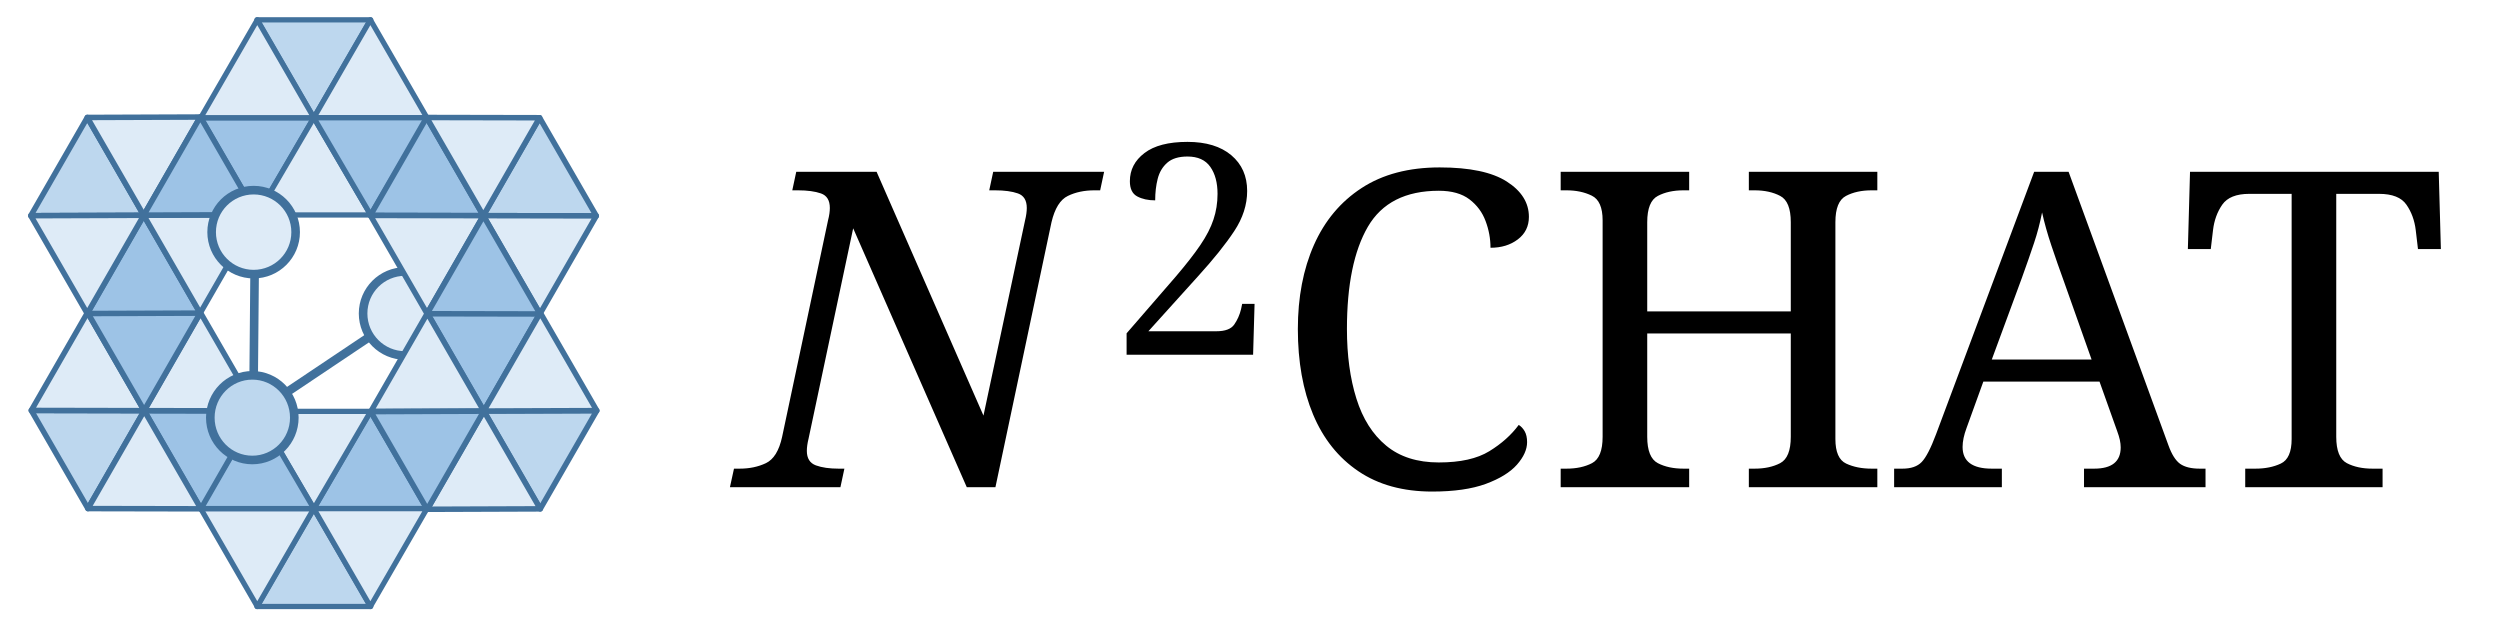
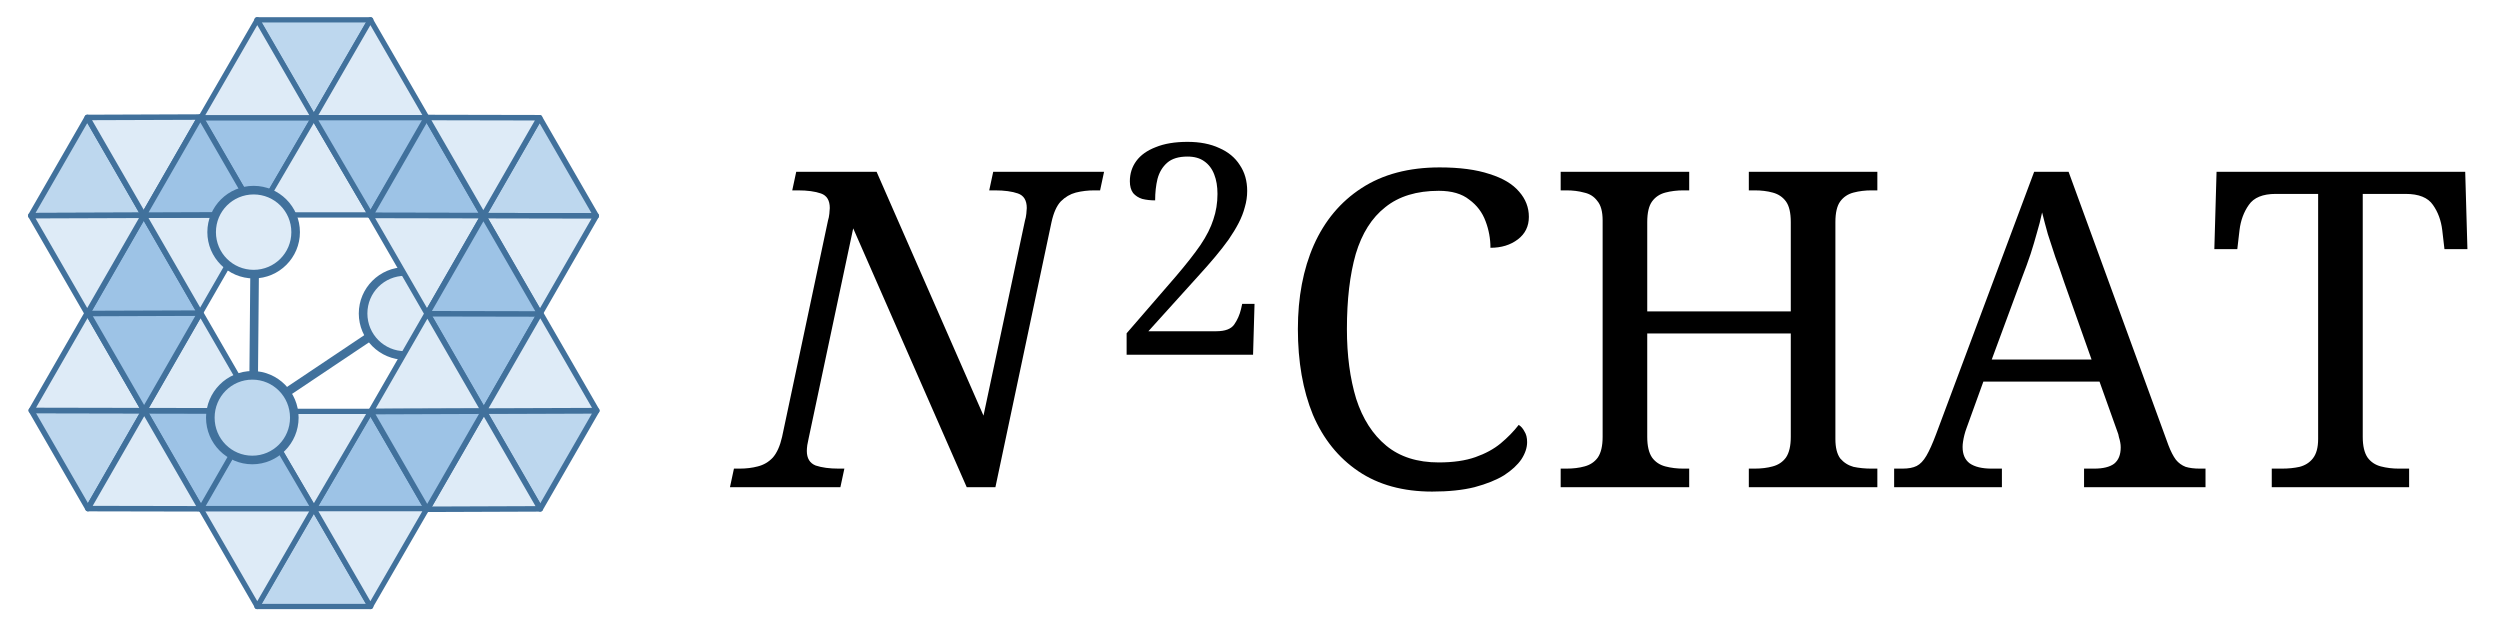
<svg xmlns="http://www.w3.org/2000/svg" viewBox="0 0 604.64 151.2" height="20" width="80" xml:space="preserve" id="svg2" version="1.1">
  <defs id="defs6">
    <clipPath id="clipPath18" clipPathUnits="userSpaceOnUse">
      <path style="clip-rule:evenodd" id="path16" d="M 0,2.2888e-5 H 453.48 V 113.4 H 0 Z" />
    </clipPath>
    <clipPath id="clipPath28" clipPathUnits="userSpaceOnUse">
      <path style="clip-rule:evenodd" id="path26" d="M 6.757e-6,0 H 453.48 V 113.4 H 6.757e-6 Z" />
    </clipPath>
    <clipPath id="clipPath40" clipPathUnits="userSpaceOnUse">
      <path style="clip-rule:evenodd" id="path38" d="M 6.757e-6,0 H 453.48 V 113.4 H 6.757e-6 Z" />
    </clipPath>
    <clipPath id="clipPath52" clipPathUnits="userSpaceOnUse">
      <path style="clip-rule:evenodd" id="path50" d="M 6.757e-6,0 H 453.48 V 113.4 H 6.757e-6 Z" />
    </clipPath>
    <clipPath id="clipPath94" clipPathUnits="userSpaceOnUse">
      <path style="clip-rule:evenodd" id="path92" d="M -1.5259e-5,113.4 H 453.48 V 2.2888e-5 L -3.0518e-5,1.5259e-5" />
    </clipPath>
    <clipPath id="clipPath104" clipPathUnits="userSpaceOnUse">
      <path style="clip-rule:evenodd" id="path102" d="M -1.5259e-5,113.4 H 453.48 V 2.2888e-5 L -3.0518e-5,1.5259e-5" />
    </clipPath>
    <clipPath id="clipPath114" clipPathUnits="userSpaceOnUse">
      <path style="clip-rule:evenodd" id="path112" d="M -1.5259e-5,113.4 H 453.48 V 3.8147e-5 L -3.0518e-5,7.629e-6" />
    </clipPath>
    <clipPath id="clipPath124" clipPathUnits="userSpaceOnUse">
      <path style="clip-rule:evenodd" id="path122" d="M -1.5259e-5,113.4 H 453.48 V 3.8147e-5 L -3.0518e-5,7.629e-6" />
    </clipPath>
    <clipPath id="clipPath134" clipPathUnits="userSpaceOnUse">
      <path style="clip-rule:evenodd" id="path132" d="M 0,113.4 H 453.48 V 7.629e-6 L 0,3.0518e-5" />
    </clipPath>
    <clipPath id="clipPath144" clipPathUnits="userSpaceOnUse">
      <path style="clip-rule:evenodd" id="path142" d="M 0,113.4 H 453.48 V 7.629e-6 L 0,3.0518e-5" />
    </clipPath>
    <clipPath id="clipPath154" clipPathUnits="userSpaceOnUse">
      <path style="clip-rule:evenodd" id="path152" d="M -7.629e-6,113.4 H 453.48 V 7.629e-6 L 7.629e-6,3.8147e-5" />
    </clipPath>
    <clipPath id="clipPath164" clipPathUnits="userSpaceOnUse">
      <path style="clip-rule:evenodd" id="path162" d="M -7.629e-6,113.4 H 453.48 V 7.629e-6 L 7.629e-6,3.8147e-5" />
    </clipPath>
    <clipPath id="clipPath174" clipPathUnits="userSpaceOnUse">
      <path style="clip-rule:evenodd" id="path172" d="M 0,113.4 H 453.48 V 0 L 0,3.0518e-5" />
    </clipPath>
    <clipPath id="clipPath184" clipPathUnits="userSpaceOnUse">
      <path style="clip-rule:evenodd" id="path182" d="M 0,113.4 H 453.48 V 0 L 0,3.0518e-5" />
    </clipPath>
    <clipPath id="clipPath194" clipPathUnits="userSpaceOnUse">
      <path style="clip-rule:evenodd" id="path192" d="M -1.1444e-5,113.4 H 453.48 V 1.5259e-5 L -2.2888e-5,7.629e-6" />
    </clipPath>
    <clipPath id="clipPath204" clipPathUnits="userSpaceOnUse">
      <path style="clip-rule:evenodd" id="path202" d="M -1.1444e-5,113.4 H 453.48 V 1.5259e-5 L -2.2888e-5,7.629e-6" />
    </clipPath>
    <clipPath id="clipPath214" clipPathUnits="userSpaceOnUse">
      <path style="clip-rule:evenodd" id="path212" d="M -1.1444e-5,113.4 H 453.48 V 1.0681e-4 L -1.5259e-5,3.8147e-5" />
    </clipPath>
    <clipPath id="clipPath224" clipPathUnits="userSpaceOnUse">
      <path style="clip-rule:evenodd" id="path222" d="M -1.1444e-5,113.4 H 453.48 V 1.0681e-4 L -1.5259e-5,3.8147e-5" />
    </clipPath>
    <clipPath id="clipPath234" clipPathUnits="userSpaceOnUse">
      <path style="clip-rule:evenodd" id="path232" d="M -3.815e-6,113.4 H 453.48 V 1.297e-4 L -1.1444e-5,3.0518e-5" />
    </clipPath>
    <clipPath id="clipPath244" clipPathUnits="userSpaceOnUse">
      <path style="clip-rule:evenodd" id="path242" d="M -3.815e-6,113.4 H 453.48 V 1.297e-4 L -1.1444e-5,3.0518e-5" />
    </clipPath>
    <clipPath id="clipPath254" clipPathUnits="userSpaceOnUse">
      <path style="clip-rule:evenodd" id="path252" d="M -4.768e-6,113.4 H 453.48 V -3.8147e-5 L -1.907e-6,0" />
    </clipPath>
    <clipPath id="clipPath264" clipPathUnits="userSpaceOnUse">
      <path style="clip-rule:evenodd" id="path262" d="M -4.768e-6,113.4 H 453.48 V -3.8147e-5 L -1.907e-6,0" />
    </clipPath>
    <clipPath id="clipPath274" clipPathUnits="userSpaceOnUse">
      <path style="clip-rule:evenodd" id="path272" d="M -1.907e-6,113.4 H 453.48 V -5.3406e-5 L 1.907e-6,0" />
    </clipPath>
    <clipPath id="clipPath284" clipPathUnits="userSpaceOnUse">
      <path style="clip-rule:evenodd" id="path282" d="M -1.907e-6,113.4 H 453.48 V -5.3406e-5 L 1.907e-6,0" />
    </clipPath>
    <clipPath id="clipPath294" clipPathUnits="userSpaceOnUse">
      <path style="clip-rule:evenodd" id="path292" d="M -1.907e-6,113.4 H 453.48 V -6.8665e-5 L 0,-7.629e-6" />
    </clipPath>
    <clipPath id="clipPath304" clipPathUnits="userSpaceOnUse">
      <path style="clip-rule:evenodd" id="path302" d="M -1.907e-6,113.4 H 453.48 V -6.8665e-5 L 0,-7.629e-6" />
    </clipPath>
    <clipPath id="clipPath314" clipPathUnits="userSpaceOnUse">
      <path style="clip-rule:evenodd" id="path312" d="M -5.722e-6,113.4 H 453.48 V 1.2207e-4 L -1.1444e-5,3.8147e-5" />
    </clipPath>
    <clipPath id="clipPath324" clipPathUnits="userSpaceOnUse">
      <path style="clip-rule:evenodd" id="path322" d="M -5.722e-6,113.4 H 453.48 V 1.2207e-4 L -1.1444e-5,3.8147e-5" />
    </clipPath>
    <clipPath id="clipPath358" clipPathUnits="userSpaceOnUse">
      <path style="clip-rule:evenodd" id="path356" d="M 0,113.4 H 453.48 V -7.629e-6 L 7.629e-6,3.0518e-5" />
    </clipPath>
    <clipPath id="clipPath368" clipPathUnits="userSpaceOnUse">
      <path style="clip-rule:evenodd" id="path366" d="M 0,113.4 H 453.48 V -7.629e-6 L 7.629e-6,3.0518e-5" />
    </clipPath>
    <clipPath id="clipPath378" clipPathUnits="userSpaceOnUse">
      <path style="clip-rule:evenodd" id="path376" d="M 0,113.4 H 453.48 V 7.629e-6 L 3.815e-6,3.8147e-5" />
    </clipPath>
    <clipPath id="clipPath388" clipPathUnits="userSpaceOnUse">
      <path style="clip-rule:evenodd" id="path386" d="M 0,113.4 H 453.48 V 7.629e-6 L 3.815e-6,3.8147e-5" />
    </clipPath>
    <clipPath id="clipPath398" clipPathUnits="userSpaceOnUse">
      <path style="clip-rule:evenodd" id="path396" d="M -2.861e-6,113.4 H 453.48 V 3.0518e-5 L -2.1935e-5,7.629e-6" />
    </clipPath>
    <clipPath id="clipPath408" clipPathUnits="userSpaceOnUse">
      <path style="clip-rule:evenodd" id="path406" d="M -2.861e-6,113.4 H 453.48 V 3.0518e-5 L -2.1935e-5,7.629e-6" />
    </clipPath>
    <clipPath id="clipPath418" clipPathUnits="userSpaceOnUse">
      <path style="clip-rule:evenodd" id="path416" d="M -1.58e-6,113.4 H 453.48 V 2.2888e-5 L -1.8746e-5,7.629e-6" />
    </clipPath>
    <clipPath id="clipPath428" clipPathUnits="userSpaceOnUse">
      <path style="clip-rule:evenodd" id="path426" d="M -1.58e-6,113.4 H 453.48 V 2.2888e-5 L -1.8746e-5,7.629e-6" />
    </clipPath>
    <clipPath id="clipPath438" clipPathUnits="userSpaceOnUse">
      <path style="clip-rule:evenodd" id="path436" d="M -1.907e-6,113.4 H 453.48 V 2.2888e-5 L -1.7166e-5,7.629e-6" />
    </clipPath>
    <clipPath id="clipPath448" clipPathUnits="userSpaceOnUse">
      <path style="clip-rule:evenodd" id="path446" d="M -1.907e-6,113.4 H 453.48 V 2.2888e-5 L -1.7166e-5,7.629e-6" />
    </clipPath>
    <clipPath id="clipPath458" clipPathUnits="userSpaceOnUse">
      <path style="clip-rule:evenodd" id="path456" d="M -3.815e-6,113.4 H 453.48 V 7.629e-6 L 7.629e-6,3.8147e-5" />
    </clipPath>
    <clipPath id="clipPath468" clipPathUnits="userSpaceOnUse">
      <path style="clip-rule:evenodd" id="path466" d="M -3.815e-6,113.4 H 453.48 V 7.629e-6 L 7.629e-6,3.8147e-5" />
    </clipPath>
    <clipPath id="clipPath478" clipPathUnits="userSpaceOnUse">
      <path style="clip-rule:evenodd" id="path476" d="M -1.5259e-5,113.4 H 453.48 V -2.2888e-5 L -1.5259e-5,0" />
    </clipPath>
    <clipPath id="clipPath488" clipPathUnits="userSpaceOnUse">
      <path style="clip-rule:evenodd" id="path486" d="M -1.5259e-5,113.4 H 453.48 V -2.2888e-5 L -1.5259e-5,0" />
    </clipPath>
    <clipPath id="clipPath498" clipPathUnits="userSpaceOnUse">
      <path style="clip-rule:evenodd" id="path496" d="M -1.5259e-5,113.4 H 453.48 V -2.2888e-5 L -7.629e-6,0" />
    </clipPath>
    <clipPath id="clipPath508" clipPathUnits="userSpaceOnUse">
      <path style="clip-rule:evenodd" id="path506" d="M -1.5259e-5,113.4 H 453.48 V -2.2888e-5 L -7.629e-6,0" />
    </clipPath>
    <clipPath id="clipPath518" clipPathUnits="userSpaceOnUse">
      <path style="clip-rule:evenodd" id="path516" d="M -7.629e-6,113.4 H 453.48 V 1.2207e-4 L -1.5259e-5,4.5776e-5" />
    </clipPath>
    <clipPath id="clipPath528" clipPathUnits="userSpaceOnUse">
      <path style="clip-rule:evenodd" id="path526" d="M -7.629e-6,113.4 H 453.48 V 1.2207e-4 L -1.5259e-5,4.5776e-5" />
    </clipPath>
    <clipPath id="clipPath538" clipPathUnits="userSpaceOnUse">
      <path style="clip-rule:evenodd" id="path536" d="M 0,113.4 H 453.48 V 1.0681e-4 L -1.5259e-5,3.8147e-5" />
    </clipPath>
    <clipPath id="clipPath548" clipPathUnits="userSpaceOnUse">
      <path style="clip-rule:evenodd" id="path546" d="M 0,113.4 H 453.48 V 1.0681e-4 L -1.5259e-5,3.8147e-5" />
    </clipPath>
    <clipPath id="clipPath558" clipPathUnits="userSpaceOnUse">
      <path style="clip-rule:evenodd" id="path556" d="M -1.5259e-5,113.4 H 453.48 V 1.3733e-4 L -1.5259e-5,4.5776e-5" />
    </clipPath>
    <clipPath id="clipPath568" clipPathUnits="userSpaceOnUse">
      <path style="clip-rule:evenodd" id="path566" d="M -1.5259e-5,113.4 H 453.48 V 1.3733e-4 L -1.5259e-5,4.5776e-5" />
    </clipPath>
    <clipPath id="clipPath578" clipPathUnits="userSpaceOnUse">
      <path style="clip-rule:evenodd" id="path576" d="M -1.5259e-5,113.4 H 453.48 V -3.8147e-5 L -1.5259e-5,-7.629e-6" />
    </clipPath>
    <clipPath id="clipPath588" clipPathUnits="userSpaceOnUse">
      <path style="clip-rule:evenodd" id="path586" d="M -1.5259e-5,113.4 H 453.48 V -3.8147e-5 L -1.5259e-5,-7.629e-6" />
    </clipPath>
  </defs>
  <g transform="matrix(1.333333,0,0,-1.333333,0,151.2)" id="g10">
-     <g id="g12">
-       <g clip-path="url(#clipPath18)" id="g14">
-         <path id="path20" style="fill:#ffffff00;fill-opacity:1;fill-rule:evenodd;stroke:none" d="M 0,7.629e-6 H 453.48 V 113.4 H 0 Z" />
-       </g>
-     </g>
    <g id="g22">
      <g clip-path="url(#clipPath28)" id="g24">
-         <text id="text32" style="font-style:italic;font-variant:normal;font-weight:normal;font-size:80.136px;font-family:'Noto Serif';-inkscape-font-specification:'Noto Serif Italic';writing-mode:lr-tb;fill:#000000;fill-opacity:1;fill-rule:nonzero;stroke:none" transform="matrix(1,0,0,-1,133.99,25.008)">
-           <tspan id="tspan30" y="0" x="0">N</tspan>
-         </text>
+         <path d="m -1.603,0 0.721,-3.366 H 0.16 q 1.763,0 3.286,-0.401 1.603,-0.401 2.725,-1.603 1.122,-1.282 1.683,-3.766 L 16.187,-48.402 q 0.16,-0.481 0.24,-1.202 0.08,-0.721 0.08,-1.042 0,-2.084 -1.603,-2.644 -1.603,-0.561 -4.167,-0.561 H 9.696 l 0.721,-3.366 h 14.585 l 19.393,44.235 7.533,-35.42 q 0.16,-0.481 0.24,-1.202 0.08,-0.721 0.08,-1.042 0,-2.084 -1.603,-2.644 -1.603,-0.561 -4.167,-0.561 h -1.042 l 0.721,-3.366 h 20.114 l -0.721,3.366 h -1.042 q -1.763,0 -3.366,0.401 -1.523,0.401 -2.725,1.603 -1.122,1.202 -1.683,3.766 L 46.559,0 h -5.209 L 20.755,-46.96 12.661,-8.815 q -0.08,0.481 -0.24,1.202 -0.08,0.641 -0.08,1.042 0,2.003 1.603,2.644 1.683,0.561 4.167,0.561 h 1.042 L 18.431,0 Z" id="text32" style="font-style:italic;font-size:80.136px;font-family:'Noto Serif';-inkscape-font-specification:'Noto Serif Italic'" transform="matrix(1,0,0,-1,133.99,25.008)" aria-label="N" />
      </g>
    </g>
    <g id="g34">
      <g clip-path="url(#clipPath40)" id="g36">
-         <text id="text44" style="font-variant:normal;font-weight:normal;font-size:53.352px;font-family:'Noto Serif';-inkscape-font-specification:'Noto Serif';writing-mode:lr-tb;fill:#000000;fill-opacity:1;fill-rule:nonzero;stroke:none" transform="matrix(1,0,0,-1,201.1,49.032)">
-           <tspan id="tspan42" y="0" x="0">2</tspan>
-         </text>
+         <path d="M 3.254,0 V -3.895 L 12.164,-14.192 q 2.828,-3.308 4.482,-5.709 1.654,-2.454 2.347,-4.642 0.747,-2.187 0.747,-4.642 0,-2.027 -0.587,-3.521 -0.587,-1.547 -1.814,-2.401 -1.174,-0.854 -3.041,-0.854 -2.401,0 -3.681,1.12 -1.28,1.12 -1.761,2.934 -0.427,1.761 -0.427,3.895 -1.28,0 -2.347,-0.267 -1.014,-0.32 -1.654,-1.067 -0.587,-0.8 -0.587,-2.134 0,-2.081 1.174,-3.681 1.174,-1.601 3.521,-2.508 2.347,-0.96 5.762,-0.96 3.361,0 5.762,1.12 2.454,1.067 3.735,3.094 1.334,1.974 1.334,4.695 0,1.494 -0.427,2.934 -0.373,1.441 -1.12,2.881 -0.747,1.441 -1.814,2.988 -1.067,1.494 -2.454,3.148 -1.387,1.654 -3.094,3.521 L 7.203,-4.268 H 19.527 q 2.401,0 3.254,-1.227 0.854,-1.227 1.227,-2.774 l 0.213,-0.96 h 2.241 L 26.196,0 Z" id="text44" style="font-size:53.352px;font-family:'Noto Serif';-inkscape-font-specification:'Noto Serif'" transform="matrix(1,0,0,-1,201.1,49.032)" aria-label="2" />
      </g>
    </g>
    <g id="g46">
      <g clip-path="url(#clipPath52)" id="g48">
-         <text id="text56" style="font-variant:normal;font-weight:normal;font-size:80.136px;font-family:'Noto Serif';-inkscape-font-specification:'Noto Serif';writing-mode:lr-tb;fill:#000000;fill-opacity:1;fill-rule:nonzero;stroke:none" transform="matrix(1,0,0,-1,230.86,25.008)">
-           <tspan id="tspan54" y="0" x="0 49.204 112.751 169.247">CHAT</tspan>
-         </text>
-       </g>
-     </g>
-     <path id="path58" style="fill:none;stroke:#41719c;stroke-width:1.56;stroke-linecap:butt;stroke-linejoin:miter;stroke-miterlimit:10;stroke-dasharray:none;stroke-opacity:1" d="M 45.9,38.161 73.395,56.58" />
+         <path d="m 28.929,0.801 q -7.933,0 -13.383,-3.686 -5.449,-3.686 -8.254,-10.257 -2.725,-6.651 -2.725,-15.546 0,-8.655 2.885,-15.226 2.965,-6.651 8.655,-10.338 5.77,-3.766 14.184,-3.766 5.449,0 9.055,1.202 3.606,1.122 5.369,3.205 1.763,2.003 1.763,4.568 0,2.564 -2.003,4.087 -2.003,1.523 -4.968,1.523 0,-2.484 -0.881,-4.808 -0.881,-2.404 -2.965,-3.927 -2.003,-1.603 -5.529,-1.603 -6.01,0 -9.696,2.965 -3.686,2.885 -5.369,8.494 -1.603,5.61 -1.603,13.623 0,7.132 1.683,12.661 1.763,5.449 5.449,8.494 3.686,3.045 9.536,3.045 3.927,0 6.651,-0.962 2.725,-0.962 4.568,-2.484 1.923,-1.603 3.286,-3.366 0.641,0.401 1.042,1.202 0.481,0.721 0.481,1.923 0,1.523 -1.042,3.125 -1.042,1.523 -3.125,2.885 Q 39.908,-0.881 36.622,0 33.417,0.801 28.929,0.801 Z M 52.249,0 v -3.366 h 1.042 q 1.843,0 3.286,-0.401 1.523,-0.401 2.404,-1.603 0.881,-1.282 0.881,-3.766 V -48.402 q 0,-2.404 -0.962,-3.526 -0.881,-1.202 -2.404,-1.523 -1.442,-0.401 -3.205,-0.401 h -1.042 v -3.366 h 23.32 v 3.366 h -1.042 q -1.763,0 -3.286,0.401 -1.523,0.401 -2.404,1.603 -0.881,1.202 -0.881,3.766 v 16.187 h 26.044 v -16.187 q 0,-2.564 -0.881,-3.766 -0.881,-1.202 -2.404,-1.603 -1.442,-0.401 -3.286,-0.401 h -1.042 v -3.366 h 23.32 v 3.366 h -1.042 q -1.763,0 -3.286,0.401 -1.523,0.401 -2.404,1.603 -0.881,1.202 -0.881,3.766 v 39.347 q 0,2.324 0.881,3.526 0.962,1.122 2.404,1.523 1.523,0.321 3.286,0.321 h 1.042 V 0 H 86.387 v -3.366 h 1.042 q 1.843,0 3.286,-0.401 1.523,-0.401 2.404,-1.603 0.881,-1.282 0.881,-3.766 V -27.887 H 67.955 v 18.752 q 0,2.484 0.881,3.766 0.881,1.202 2.404,1.603 1.523,0.401 3.286,0.401 h 1.042 V 0 Z m 60.503,0 v -3.366 h 1.523 q 1.603,0 2.564,-0.481 0.962,-0.481 1.763,-1.843 0.801,-1.362 1.763,-3.927 l 17.79,-47.601 h 6.251 l 18.111,49.604 q 0.641,1.683 1.362,2.644 0.721,0.881 1.763,1.282 1.042,0.321 2.564,0.321 h 1.042 V 0 h -22.037 v -3.366 h 1.843 q 2.404,0 3.606,-0.881 1.202,-0.962 1.202,-2.965 0,-0.481 -0.08,-0.881 -0.08,-0.481 -0.24,-0.962 -0.08,-0.561 -0.321,-1.122 l -3.205,-8.975 h -21.076 l -3.045,8.414 q -0.24,0.641 -0.401,1.282 -0.16,0.641 -0.24,1.202 -0.08,0.481 -0.08,0.962 0,2.003 1.282,2.965 1.362,0.962 4.007,0.962 h 1.843 V 0 Z m 17.71,-23.159 h 18.111 l -4.968,-14.024 q -0.801,-2.404 -1.603,-4.568 -0.721,-2.164 -1.362,-4.167 -0.561,-2.003 -1.042,-3.927 -0.401,1.923 -0.962,3.766 -0.481,1.763 -1.122,3.766 -0.641,1.923 -1.603,4.407 z M 181.268,0 v -3.366 h 1.843 q 1.763,0 3.205,-0.321 1.523,-0.401 2.404,-1.523 0.962,-1.202 0.962,-3.526 V -53.21 h -7.693 q -3.526,0 -4.888,2.003 -1.362,1.923 -1.683,4.568 l -0.401,3.446 h -4.167 l 0.401,-14.024 h 45.117 l 0.401,14.024 h -4.167 l -0.401,-3.446 q -0.321,-2.644 -1.683,-4.568 -1.362,-2.003 -4.968,-2.003 h -7.773 v 44.075 q 0,2.484 0.881,3.766 0.881,1.202 2.404,1.603 1.523,0.401 3.286,0.401 h 1.843 V 0 Z" id="text56" style="font-size:80.136px;font-family:'Noto Serif';-inkscape-font-specification:'Noto Serif';display:inline" transform="matrix(1,0,0,-1,230.86,25.008)" aria-label="CHAT" />
+       </g>
+     </g>
+     <path style="fill:#41719c;stroke-miterlimit:10" d="m 46.334,37.514 -0.867,1.295 27.494,18.42 0.869,-1.297 z" id="path58" />
    <path id="path60" style="fill:#deebf7;fill-opacity:1;fill-rule:evenodd;stroke:none" d="m 65.82,56.52 c 0,4.208 3.412,7.62 7.62,7.62 4.208,0 7.62,-3.412 7.62,-7.62 0,-4.208 -3.412,-7.62 -7.62,-7.62 -4.208,0 -7.62,3.412 -7.62,7.62 z" />
-     <path id="path62" style="fill:none;stroke:#41719c;stroke-width:1.56;stroke-linecap:butt;stroke-linejoin:miter;stroke-miterlimit:10;stroke-dasharray:none;stroke-opacity:1" d="m 65.82,56.52 c 0,4.208 3.412,7.62 7.62,7.62 4.208,0 7.62,-3.412 7.62,-7.62 0,-4.208 -3.412,-7.62 -7.62,-7.62 -4.208,0 -7.62,3.412 -7.62,7.62 z" />
+     <path style="fill:#41719c;stroke-miterlimit:10" d="m 73.439,48.119 c -4.63,0 -8.4,3.771 -8.4,8.4 0,4.63 3.771,8.4 8.4,8.4 4.63,0 8.4,-3.771 8.4,-8.4 0,-4.63 -3.771,-8.4 -8.4,-8.4 z m 0,1.561 c 3.786,0 6.84,3.053 6.84,6.84 0,3.786 -3.053,6.84 -6.84,6.84 -3.786,0 -6.84,-3.053 -6.84,-6.84 0,-3.786 3.053,-6.84 6.84,-6.84 z" id="path62" />
    <path id="path64" style="fill:#9dc3e6;fill-opacity:1;fill-rule:evenodd;stroke:none" d="M 56.88,21.12 67.14,38.76 77.4,21.12 Z" />
-     <path id="path66" style="fill:none;stroke:#41719c;stroke-width:0.96;stroke-linecap:butt;stroke-linejoin:round;stroke-miterlimit:10;stroke-dasharray:none;stroke-opacity:1" d="M 56.88,21.12 67.14,38.76 77.4,21.12 Z" />
+     <path style="fill:#41719c;stroke-linejoin:round;stroke-miterlimit:10" d="m 56.881,20.641 a 0.48,0.48 0 0 0 -0.416,0.721 l 10.26,17.641 a 0.48,0.48 0 0 0 0.83,0 L 77.814,21.361 a 0.48,0.48 0 0 0 -0.414,-0.721 z m 0.834,0.959 h 18.85 l -9.424,16.207 z" id="path66" />
    <path id="path68" style="fill:#bdd7ee;fill-opacity:1;fill-rule:evenodd;stroke:none" d="M 46.56,3.36 56.88,21.12 67.2,3.36 Z" />
-     <path id="path70" style="fill:none;stroke:#41719c;stroke-width:0.96;stroke-linecap:butt;stroke-linejoin:round;stroke-miterlimit:10;stroke-dasharray:none;stroke-opacity:1" d="M 46.56,3.36 56.88,21.12 67.2,3.36 Z" />
+     <path style="fill:#41719c;stroke-linejoin:round;stroke-miterlimit:10" d="M 46.561,2.881 A 0.48,0.48 0 0 0 46.145,3.602 L 56.465,21.361 a 0.48,0.48 0 0 0 0.83,0 L 67.615,3.602 A 0.48,0.48 0 0 0 67.199,2.881 Z m 0.832,0.959 H 66.367 L 56.879,20.164 Z" id="path70" />
    <path id="path72" style="fill:#deebf7;fill-opacity:1;fill-rule:evenodd;stroke:none" d="M 56.88,21.12 46.62,3.36 36.36,21.12 Z" />
-     <path id="path74" style="fill:none;stroke:#41719c;stroke-width:0.96;stroke-linecap:butt;stroke-linejoin:round;stroke-miterlimit:10;stroke-dasharray:none;stroke-opacity:1" d="M 56.88,21.12 46.62,3.36 36.36,21.12 Z" />
+     <path style="fill:#41719c;stroke-linejoin:round;stroke-miterlimit:10" d="M 46.619,2.881 A 0.48,0.48 0 0 0 46.205,3.119 L 35.945,20.881 a 0.48,0.48 0 0 0 0.414,0.719 h 20.521 a 0.48,0.48 0 0 0 0.414,-0.719 L 47.035,3.119 A 0.48,0.48 0 0 0 46.619,2.881 Z m 0.002,1.438 9.428,16.322 H 37.191 Z" id="path74" />
    <path id="path76" style="fill:#deebf7;fill-opacity:1;fill-rule:evenodd;stroke:none" d="M 77.4,21.12 67.14,3.36 56.88,21.12 Z" />
-     <path id="path78" style="fill:none;stroke:#41719c;stroke-width:0.96;stroke-linecap:butt;stroke-linejoin:round;stroke-miterlimit:10;stroke-dasharray:none;stroke-opacity:1" d="M 77.4,21.12 67.14,3.36 56.88,21.12 Z" />
+     <path style="fill:#41719c;stroke-linejoin:round;stroke-miterlimit:10" d="M 67.141,2.881 A 0.48,0.48 0 0 0 66.725,3.119 L 56.465,20.881 a 0.48,0.48 0 0 0 0.416,0.719 h 20.52 a 0.48,0.48 0 0 0 0.416,-0.719 L 67.555,3.119 A 0.48,0.48 0 0 0 67.141,2.881 Z m 0,1.438 9.428,16.322 H 57.711 Z" id="path78" />
    <path id="path80" style="fill:#deebf7;fill-opacity:1;fill-rule:evenodd;stroke:none" d="M 67.2,38.76 56.88,21.12 46.56,38.76 Z" />
-     <path id="path82" style="fill:none;stroke:#41719c;stroke-width:0.96;stroke-linecap:butt;stroke-linejoin:round;stroke-miterlimit:10;stroke-dasharray:none;stroke-opacity:1" d="M 67.2,38.76 56.88,21.12 46.56,38.76 Z" />
+     <path style="fill:#41719c;stroke-linejoin:round;stroke-miterlimit:10" d="m 56.881,20.641 a 0.48,0.48 0 0 0 -0.416,0.236 l -10.318,17.641 a 0.48,0.48 0 0 0 0.414,0.723 h 20.639 a 0.48,0.48 0 0 0 0.416,-0.723 L 57.295,20.877 a 0.48,0.48 0 0 0 -0.414,-0.236 z m -0.002,1.432 9.484,16.207 H 47.396 Z" id="path82" />
    <path id="path84" style="fill:#9dc3e6;fill-opacity:1;fill-rule:evenodd;stroke:none" d="M 36.24,21.12 46.56,38.76 56.88,21.12 Z" />
-     <path id="path86" style="fill:none;stroke:#41719c;stroke-width:0.96;stroke-linecap:butt;stroke-linejoin:round;stroke-miterlimit:10;stroke-dasharray:none;stroke-opacity:1" d="M 36.24,21.12 46.56,38.76 56.88,21.12 Z" />
+     <path style="fill:#41719c;stroke-linejoin:round;stroke-miterlimit:10" d="m 36.24,20.641 a 0.48,0.48 0 0 0 -0.414,0.723 l 10.32,17.639 a 0.48,0.48 0 0 0 0.828,0 L 57.295,21.363 a 0.48,0.48 0 0 0 -0.414,-0.723 z m 0.836,0.959 h 18.967 l -9.482,16.211 z" id="path86" />
    <g id="g88">
      <g clip-path="url(#clipPath94)" id="g90">
        <path id="path96" style="fill:#9dc3e6;fill-opacity:1;fill-rule:evenodd;stroke:none" d="M 87.723,38.823 77.482,56.574 97.975,56.648 Z" />
      </g>
    </g>
    <g id="g98">
      <g clip-path="url(#clipPath104)" id="g100">
-         <path id="path106" style="fill:none;stroke:#41719c;stroke-width:1;stroke-linecap:butt;stroke-linejoin:round;stroke-miterlimit:10;stroke-dasharray:none;stroke-opacity:1" d="M 87.723,38.823 77.482,56.574 97.975,56.648 Z" />
+         <path style="fill:#41719c;stroke-linejoin:round;stroke-miterlimit:10" d="m 87.723,38.322 a 0.5,0.5 0 0 0 -0.434,0.25 L 77.049,56.324 a 0.5,0.5 0 0 0 0.432,0.75 l 20.492,0.074 a 0.5,0.5 0 0 0 0.436,-0.75 L 88.156,38.574 a 0.5,0.5 0 0 0 -0.434,-0.252 z m 0,1.502 9.387,16.32 -18.762,-0.066 z" id="path106" />
      </g>
    </g>
    <g id="g108">
      <g clip-path="url(#clipPath114)" id="g110">
        <path id="path116" style="fill:#bdd7ee;fill-opacity:1;fill-rule:evenodd;stroke:none" d="M 97.963,21.072 87.722,38.823 108.22,38.897 Z" />
      </g>
    </g>
    <g id="g118">
      <g clip-path="url(#clipPath124)" id="g120">
-         <path id="path126" style="fill:none;stroke:#41719c;stroke-width:1;stroke-linecap:butt;stroke-linejoin:round;stroke-miterlimit:10;stroke-dasharray:none;stroke-opacity:1" d="M 97.963,21.072 87.722,38.823 108.22,38.897 Z" />
+         <path style="fill:#41719c;stroke-linejoin:round;stroke-miterlimit:10" d="m 97.963,20.572 a 0.5,0.5 0 0 0 -0.434,0.25 l -10.24,17.75 a 0.5,0.5 0 0 0 0.432,0.75 l 20.498,0.074 a 0.5,0.5 0 0 0 0.436,-0.748 L 98.396,20.822 a 0.5,0.5 0 0 0 -0.434,-0.25 z m 0,1.502 9.391,16.318 -18.768,-0.066 z" id="path126" />
      </g>
    </g>
    <g id="g128">
      <g clip-path="url(#clipPath134)" id="g130">
        <path id="path136" style="fill:#deebf7;fill-opacity:1;fill-rule:evenodd;stroke:none" d="M 87.722,38.823 97.963,21.072 77.47,20.997 Z" />
      </g>
    </g>
    <g id="g138">
      <g clip-path="url(#clipPath144)" id="g140">
-         <path id="path146" style="fill:none;stroke:#41719c;stroke-width:1;stroke-linecap:butt;stroke-linejoin:round;stroke-miterlimit:10;stroke-dasharray:none;stroke-opacity:1" d="M 87.722,38.823 97.963,21.072 77.47,20.997 Z" />
+         <path style="fill:#41719c;stroke-linejoin:round;stroke-miterlimit:10" d="m 77.473,20.496 a 0.5,0.5 0 0 0 -0.436,0.75 l 10.252,17.826 a 0.5,0.5 0 0 0 0.865,0 l 10.242,-17.75 a 0.5,0.5 0 0 0 -0.432,-0.75 z M 78.336,21.5 l 18.762,0.068 -9.375,16.252 z" id="path146" />
      </g>
    </g>
    <g id="g148">
      <g clip-path="url(#clipPath154)" id="g150">
        <path id="path156" style="fill:#deebf7;fill-opacity:1;fill-rule:evenodd;stroke:none" d="M 97.975,56.648 108.22,38.897 87.723,38.823 Z" />
      </g>
    </g>
    <g id="g158">
      <g clip-path="url(#clipPath164)" id="g160">
-         <path id="path166" style="fill:none;stroke:#41719c;stroke-width:1;stroke-linecap:butt;stroke-linejoin:round;stroke-miterlimit:10;stroke-dasharray:none;stroke-opacity:1" d="M 97.975,56.648 108.22,38.897 87.723,38.823 Z" />
+         <path style="fill:#41719c;stroke-linejoin:round;stroke-miterlimit:10" d="m 87.725,38.322 a 0.5,0.5 0 0 0 -0.436,0.75 l 10.252,17.824 a 0.5,0.5 0 0 0 0.867,0.002 L 108.652,39.146 a 0.5,0.5 0 0 0 -0.43,-0.75 z m 0.863,1.004 18.768,0.066 -9.381,16.254 z" id="path166" />
      </g>
    </g>
    <g id="g168">
      <g clip-path="url(#clipPath174)" id="g170">
        <path id="path176" style="fill:#deebf7;fill-opacity:1;fill-rule:evenodd;stroke:none" d="M 77.482,56.574 87.722,38.823 67.229,38.748 Z" />
      </g>
    </g>
    <g id="g178">
      <g clip-path="url(#clipPath184)" id="g180">
-         <path id="path186" style="fill:none;stroke:#41719c;stroke-width:1;stroke-linecap:butt;stroke-linejoin:round;stroke-miterlimit:10;stroke-dasharray:none;stroke-opacity:1" d="M 77.482,56.574 87.722,38.823 67.229,38.748 Z" />
+         <path style="fill:#41719c;stroke-linejoin:round;stroke-miterlimit:10" d="m 67.23,38.248 a 0.5,0.5 0 0 0 -0.436,0.75 l 10.254,17.826 a 0.5,0.5 0 0 0 0.867,0 L 88.154,39.072 a 0.5,0.5 0 0 0 -0.43,-0.75 z m 0.865,1.004 18.762,0.066 -9.375,16.254 z" id="path186" />
      </g>
    </g>
    <g id="g188">
      <g clip-path="url(#clipPath194)" id="g190">
        <path id="path196" style="fill:#9dc3e6;fill-opacity:1;fill-rule:evenodd;stroke:none" d="m 77.453,20.968 -10.24,17.751 20.493,0.075 z" />
      </g>
    </g>
    <g id="g198">
      <g clip-path="url(#clipPath204)" id="g200">
-         <path id="path206" style="fill:none;stroke:#41719c;stroke-width:1;stroke-linecap:butt;stroke-linejoin:round;stroke-miterlimit:10;stroke-dasharray:none;stroke-opacity:1" d="m 77.453,20.968 -10.24,17.751 20.493,0.075 z" />
+         <path style="fill:#41719c;stroke-linejoin:round;stroke-miterlimit:10" d="m 77.453,20.469 a 0.5,0.5 0 0 0 -0.434,0.25 l -10.24,17.75 a 0.5,0.5 0 0 0 0.432,0.75 l 20.494,0.076 a 0.5,0.5 0 0 0 0.434,-0.75 L 77.887,20.719 a 0.5,0.5 0 0 0 -0.434,-0.25 z m 0,1.502 9.389,16.32 -18.764,-0.068 z" id="path206" />
      </g>
    </g>
    <g id="g208">
      <g clip-path="url(#clipPath214)" id="g210">
        <path id="path216" style="fill:#9dc3e6;fill-opacity:1;fill-rule:evenodd;stroke:none" d="M 26.108,38.889 46.601,38.848 36.39,21.081 Z" />
      </g>
    </g>
    <g id="g218">
      <g clip-path="url(#clipPath224)" id="g220">
-         <path id="path226" style="fill:none;stroke:#41719c;stroke-width:1;stroke-linecap:butt;stroke-linejoin:round;stroke-miterlimit:10;stroke-dasharray:none;stroke-opacity:1" d="M 26.108,38.889 46.601,38.848 36.39,21.081 Z" />
+         <path style="fill:#41719c;stroke-linejoin:round;stroke-miterlimit:10" d="m 36.391,20.58 a 0.5,0.5 0 0 0 -0.434,0.25 l -10.281,17.809 a 0.5,0.5 0 0 0 0.434,0.75 l 20.492,-0.041 a 0.5,0.5 0 0 0 0.434,-0.748 L 36.824,20.832 a 0.5,0.5 0 0 0 -0.434,-0.252 z m -0.002,1.502 9.35,16.268 -18.764,0.037 z" id="path226" />
      </g>
    </g>
    <g id="g228">
      <g clip-path="url(#clipPath234)" id="g230">
        <path id="path236" style="fill:#bdd7ee;fill-opacity:1;fill-rule:evenodd;stroke:none" d="M 5.615,38.931 26.108,38.89 15.896,21.122 Z" />
      </g>
    </g>
    <g id="g238">
      <g clip-path="url(#clipPath244)" id="g240">
-         <path id="path246" style="fill:none;stroke:#41719c;stroke-width:1;stroke-linecap:butt;stroke-linejoin:round;stroke-miterlimit:10;stroke-dasharray:none;stroke-opacity:1" d="M 5.615,38.931 26.108,38.89 15.896,21.122 Z" />
+         <path style="fill:#41719c;stroke-linejoin:round;stroke-miterlimit:10" d="m 15.896,20.621 a 0.5,0.5 0 0 0 -0.434,0.25 L 5.182,38.682 a 0.5,0.5 0 0 0 0.434,0.75 l 20.494,-0.041 a 0.5,0.5 0 0 0 0.432,-0.75 L 16.33,20.873 a 0.5,0.5 0 0 0 -0.434,-0.252 z m -0.002,1.502 9.35,16.27 -18.762,0.037 z" id="path246" />
      </g>
    </g>
    <g id="g248">
      <g clip-path="url(#clipPath254)" id="g250">
        <path id="path256" style="fill:#deebf7;fill-opacity:1;fill-rule:evenodd;stroke:none" d="M 26.108,38.89 5.615,38.931 15.827,56.698 Z" />
      </g>
    </g>
    <g id="g258">
      <g clip-path="url(#clipPath264)" id="g260">
-         <path id="path266" style="fill:none;stroke:#41719c;stroke-width:1;stroke-linecap:butt;stroke-linejoin:round;stroke-miterlimit:10;stroke-dasharray:none;stroke-opacity:1" d="M 26.108,38.89 5.615,38.931 15.827,56.698 Z" />
+         <path style="fill:#41719c;stroke-linejoin:round;stroke-miterlimit:10" d="M 26.107,38.391 5.613,38.432 A 0.5,0.5 0 0 0 5.182,39.18 L 15.393,56.947 a 0.5,0.5 0 0 0 0.867,0 l 10.281,-17.807 a 0.5,0.5 0 0 0 -0.434,-0.75 z M 25.242,39.393 15.828,55.697 6.479,39.43 Z" id="path266" />
      </g>
    </g>
    <g id="g268">
      <g clip-path="url(#clipPath274)" id="g270">
        <path id="path276" style="fill:#deebf7;fill-opacity:1;fill-rule:evenodd;stroke:none" d="M 36.39,21.081 15.896,21.122 26.108,38.889 Z" />
      </g>
    </g>
    <g id="g278">
      <g clip-path="url(#clipPath284)" id="g280">
-         <path id="path286" style="fill:none;stroke:#41719c;stroke-width:1;stroke-linecap:butt;stroke-linejoin:round;stroke-miterlimit:10;stroke-dasharray:none;stroke-opacity:1" d="M 36.39,21.081 15.896,21.122 26.108,38.889 Z" />
+         <path style="fill:#41719c;stroke-linejoin:round;stroke-miterlimit:10" d="m 36.389,20.58 -20.494,0.041 a 0.5,0.5 0 0 0 -0.432,0.75 l 10.211,17.768 a 0.5,0.5 0 0 0 0.867,0 l 10.281,-17.809 a 0.5,0.5 0 0 0 -0.434,-0.75 z m -0.865,1.002 -9.414,16.307 -9.35,-16.27 z" id="path286" />
      </g>
    </g>
    <g id="g288">
      <g clip-path="url(#clipPath294)" id="g290">
        <path id="path296" style="fill:#deebf7;fill-opacity:1;fill-rule:evenodd;stroke:none" d="M 46.601,38.848 26.108,38.89 36.32,56.657 Z" />
      </g>
    </g>
    <g id="g298">
      <g clip-path="url(#clipPath304)" id="g300">
-         <path id="path306" style="fill:none;stroke:#41719c;stroke-width:1;stroke-linecap:butt;stroke-linejoin:round;stroke-miterlimit:10;stroke-dasharray:none;stroke-opacity:1" d="M 46.601,38.848 26.108,38.89 36.32,56.657 Z" />
+         <path style="fill:#41719c;stroke-linejoin:round;stroke-miterlimit:10" d="m 46.6,38.348 -20.492,0.043 a 0.5,0.5 0 0 0 -0.434,0.748 L 35.887,56.906 a 0.5,0.5 0 0 0 0.867,0 L 47.033,39.098 a 0.5,0.5 0 0 0 -0.434,-0.75 z m -0.865,1.002 -9.414,16.305 -9.35,-16.266 z" id="path306" />
      </g>
    </g>
    <g id="g308">
      <g clip-path="url(#clipPath314)" id="g310">
        <path id="path316" style="fill:#9dc3e6;fill-opacity:1;fill-rule:evenodd;stroke:none" d="M 15.81,56.728 36.303,56.687 26.091,38.919 Z" />
      </g>
    </g>
    <g id="g318">
      <g clip-path="url(#clipPath324)" id="g320">
-         <path id="path326" style="fill:none;stroke:#41719c;stroke-width:1;stroke-linecap:butt;stroke-linejoin:round;stroke-miterlimit:10;stroke-dasharray:none;stroke-opacity:1" d="M 15.81,56.728 36.303,56.687 26.091,38.919 Z" />
+         <path style="fill:#41719c;stroke-linejoin:round;stroke-miterlimit:10" d="m 26.092,38.42 a 0.5,0.5 0 0 0 -0.434,0.25 l -10.281,17.809 a 0.5,0.5 0 0 0 0.434,0.75 l 20.494,-0.041 a 0.5,0.5 0 0 0 0.432,-0.75 L 26.525,38.67 a 0.5,0.5 0 0 0 -0.434,-0.25 z m -0.002,1.5 9.35,16.27 -18.764,0.037 z" id="path326" />
      </g>
    </g>
    <path id="path328" style="fill:#9dc3e6;fill-opacity:1;fill-rule:evenodd;stroke:none" d="M 56.88,92.04 46.62,74.4 36.36,92.04 Z" />
-     <path id="path330" style="fill:none;stroke:#41719c;stroke-width:0.96;stroke-linecap:butt;stroke-linejoin:round;stroke-miterlimit:10;stroke-dasharray:none;stroke-opacity:1" d="M 56.88,92.04 46.62,74.4 36.36,92.04 Z" />
+     <path style="fill:#41719c;stroke-linejoin:round;stroke-miterlimit:10" d="m 46.619,73.92 a 0.48,0.48 0 0 0 -0.414,0.238 L 35.945,91.799 a 0.48,0.48 0 0 0 0.414,0.721 h 20.521 a 0.48,0.48 0 0 0 0.414,-0.721 L 47.035,74.158 a 0.48,0.48 0 0 0 -0.416,-0.238 z m 0.002,1.434 9.424,16.207 h -18.85 z" id="path330" />
    <path id="path332" style="fill:#bdd7ee;fill-opacity:1;fill-rule:evenodd;stroke:none" d="M 67.2,109.8 56.88,92.04 46.56,109.8 Z" />
-     <path id="path334" style="fill:none;stroke:#41719c;stroke-width:0.96;stroke-linecap:butt;stroke-linejoin:round;stroke-miterlimit:10;stroke-dasharray:none;stroke-opacity:1" d="M 67.2,109.8 56.88,92.04 46.56,109.8 Z" />
+     <path style="fill:#41719c;stroke-linejoin:round;stroke-miterlimit:10" d="m 56.881,91.561 a 0.48,0.48 0 0 0 -0.416,0.238 L 46.145,109.559 a 0.48,0.48 0 0 0 0.416,0.721 h 20.639 a 0.48,0.48 0 0 0 0.416,-0.721 L 57.295,91.799 a 0.48,0.48 0 0 0 -0.414,-0.238 z m -0.002,1.436 9.488,16.324 H 47.393 Z" id="path334" />
    <path id="path336" style="fill:#deebf7;fill-opacity:1;fill-rule:evenodd;stroke:none" d="M 56.88,92.04 67.14,109.8 77.4,92.04 Z" />
-     <path id="path338" style="fill:none;stroke:#41719c;stroke-width:0.96;stroke-linecap:butt;stroke-linejoin:round;stroke-miterlimit:10;stroke-dasharray:none;stroke-opacity:1" d="M 56.88,92.04 67.14,109.8 77.4,92.04 Z" />
+     <path style="fill:#41719c;stroke-linejoin:round;stroke-miterlimit:10" d="m 56.881,91.561 a 0.48,0.48 0 0 0 -0.416,0.719 l 10.26,17.762 a 0.48,0.48 0 0 0 0.83,0 L 77.816,92.279 a 0.48,0.48 0 0 0 -0.416,-0.719 z m 0.83,0.959 H 76.568 L 67.141,108.842 Z" id="path338" />
    <path id="path340" style="fill:#deebf7;fill-opacity:1;fill-rule:evenodd;stroke:none" d="M 36.36,92.04 46.62,109.8 56.88,92.04 Z" />
-     <path id="path342" style="fill:none;stroke:#41719c;stroke-width:0.96;stroke-linecap:butt;stroke-linejoin:round;stroke-miterlimit:10;stroke-dasharray:none;stroke-opacity:1" d="M 36.36,92.04 46.62,109.8 56.88,92.04 Z" />
+     <path style="fill:#41719c;stroke-linejoin:round;stroke-miterlimit:10" d="m 36.359,91.561 a 0.48,0.48 0 0 0 -0.414,0.719 l 10.26,17.762 a 0.48,0.48 0 0 0 0.83,0 L 57.295,92.279 a 0.48,0.48 0 0 0 -0.414,-0.719 z m 0.832,0.959 H 56.049 L 46.621,108.842 Z" id="path342" />
    <path id="path344" style="fill:#deebf7;fill-opacity:1;fill-rule:evenodd;stroke:none" d="M 46.56,74.4 56.88,92.04 67.2,74.4 Z" />
-     <path id="path346" style="fill:none;stroke:#41719c;stroke-width:0.96;stroke-linecap:butt;stroke-linejoin:round;stroke-miterlimit:10;stroke-dasharray:none;stroke-opacity:1" d="M 46.56,74.4 56.88,92.04 67.2,74.4 Z" />
+     <path style="fill:#41719c;stroke-linejoin:round;stroke-miterlimit:10" d="m 46.561,73.92 a 0.48,0.48 0 0 0 -0.414,0.723 l 10.318,17.641 a 0.48,0.48 0 0 0 0.83,0 L 67.615,74.643 a 0.48,0.48 0 0 0 -0.416,-0.723 z m 0.836,0.961 h 18.967 l -9.484,16.207 z" id="path346" />
    <path id="path348" style="fill:#9dc3e6;fill-opacity:1;fill-rule:evenodd;stroke:none" d="M 77.52,92.04 67.2,74.4 56.88,92.04 Z" />
-     <path id="path350" style="fill:none;stroke:#41719c;stroke-width:0.96;stroke-linecap:butt;stroke-linejoin:round;stroke-miterlimit:10;stroke-dasharray:none;stroke-opacity:1" d="M 77.52,92.04 67.2,74.4 56.88,92.04 Z" />
+     <path style="fill:#41719c;stroke-linejoin:round;stroke-miterlimit:10" d="m 67.199,73.92 a 0.48,0.48 0 0 0 -0.414,0.238 L 56.465,91.797 a 0.48,0.48 0 0 0 0.416,0.723 h 20.639 a 0.48,0.48 0 0 0 0.414,-0.723 L 67.615,74.158 a 0.48,0.48 0 0 0 -0.416,-0.238 z m 0,1.432 9.484,16.209 H 57.717 Z" id="path350" />
    <g id="g352">
      <g clip-path="url(#clipPath358)" id="g354">
        <path id="path360" style="fill:#9dc3e6;fill-opacity:1;fill-rule:evenodd;stroke:none" d="M 26.019,74.339 36.26,56.588 15.767,56.513 Z" />
      </g>
    </g>
    <g id="g362">
      <g clip-path="url(#clipPath368)" id="g364">
-         <path id="path370" style="fill:none;stroke:#41719c;stroke-width:1;stroke-linecap:butt;stroke-linejoin:round;stroke-miterlimit:10;stroke-dasharray:none;stroke-opacity:1" d="M 26.019,74.339 36.26,56.588 15.767,56.513 Z" />
+         <path style="fill:#41719c;stroke-linejoin:round;stroke-miterlimit:10" d="m 15.77,56.014 a 0.5,0.5 0 0 0 -0.436,0.748 l 10.252,17.826 a 0.5,0.5 0 0 0 0.865,0 l 10.242,-17.75 a 0.5,0.5 0 0 0 -0.432,-0.75 z m 0.865,1.004 18.76,0.066 -9.375,16.254 z" id="path370" />
      </g>
    </g>
    <g id="g372">
      <g clip-path="url(#clipPath378)" id="g374">
        <path id="path380" style="fill:#bdd7ee;fill-opacity:1;fill-rule:evenodd;stroke:none" d="M 15.779,92.09 26.019,74.339 5.526,74.265 Z" />
      </g>
    </g>
    <g id="g382">
      <g clip-path="url(#clipPath388)" id="g384">
-         <path id="path390" style="fill:none;stroke:#41719c;stroke-width:1;stroke-linecap:butt;stroke-linejoin:round;stroke-miterlimit:10;stroke-dasharray:none;stroke-opacity:1" d="M 15.779,92.09 26.019,74.339 5.526,74.265 Z" />
+         <path style="fill:#41719c;stroke-linejoin:round;stroke-miterlimit:10" d="M 5.527,73.766 A 0.5,0.5 0 0 0 5.092,74.514 L 15.346,92.34 a 0.5,0.5 0 0 0 0.867,0 L 26.451,74.588 a 0.5,0.5 0 0 0 -0.43,-0.748 z m 0.865,1.004 18.762,0.066 -9.375,16.252 z" id="path390" />
      </g>
    </g>
    <g id="g392">
      <g clip-path="url(#clipPath398)" id="g394">
        <path id="path400" style="fill:#deebf7;fill-opacity:1;fill-rule:evenodd;stroke:none" d="M 26.019,74.339 15.779,92.09 36.272,92.165 Z" />
      </g>
    </g>
    <g id="g402">
      <g clip-path="url(#clipPath408)" id="g404">
-         <path id="path410" style="fill:none;stroke:#41719c;stroke-width:1;stroke-linecap:butt;stroke-linejoin:round;stroke-miterlimit:10;stroke-dasharray:none;stroke-opacity:1" d="M 26.019,74.339 15.779,92.09 36.272,92.165 Z" />
+         <path style="fill:#41719c;stroke-linejoin:round;stroke-miterlimit:10" d="m 26.02,73.84 a 0.5,0.5 0 0 0 -0.434,0.25 l -10.24,17.75 a 0.5,0.5 0 0 0 0.432,0.75 l 20.492,0.074 a 0.5,0.5 0 0 0 0.436,-0.748 L 26.453,74.09 a 0.5,0.5 0 0 0 -0.434,-0.25 z m -0.002,1.5 9.387,16.32 -18.76,-0.066 z" id="path410" />
      </g>
    </g>
    <g id="g412">
      <g clip-path="url(#clipPath418)" id="g414">
        <path id="path420" style="fill:#deebf7;fill-opacity:1;fill-rule:evenodd;stroke:none" d="M 15.767,56.513 5.526,74.265 26.019,74.339 Z" />
      </g>
    </g>
    <g id="g422">
      <g clip-path="url(#clipPath428)" id="g424">
-         <path id="path430" style="fill:none;stroke:#41719c;stroke-width:1;stroke-linecap:butt;stroke-linejoin:round;stroke-miterlimit:10;stroke-dasharray:none;stroke-opacity:1" d="M 15.767,56.513 5.526,74.265 26.019,74.339 Z" />
+         <path style="fill:#41719c;stroke-linejoin:round;stroke-miterlimit:10" d="m 15.768,56.014 a 0.5,0.5 0 0 0 -0.434,0.25 L 5.094,74.016 a 0.5,0.5 0 0 0 0.43,0.75 l 20.494,0.074 a 0.5,0.5 0 0 0 0.436,-0.75 L 16.201,56.264 a 0.5,0.5 0 0 0 -0.434,-0.25 z m -0.002,1.5 9.389,16.322 -18.764,-0.066 z" id="path430" />
      </g>
    </g>
    <g id="g432">
      <g clip-path="url(#clipPath438)" id="g434">
        <path id="path440" style="fill:#deebf7;fill-opacity:1;fill-rule:evenodd;stroke:none" d="M 36.26,56.588 26.019,74.339 46.512,74.413 Z" />
      </g>
    </g>
    <g id="g442">
      <g clip-path="url(#clipPath448)" id="g444">
-         <path id="path450" style="fill:none;stroke:#41719c;stroke-width:1;stroke-linecap:butt;stroke-linejoin:round;stroke-miterlimit:10;stroke-dasharray:none;stroke-opacity:1" d="M 36.26,56.588 26.019,74.339 46.512,74.413 Z" />
+         <path style="fill:#41719c;stroke-linejoin:round;stroke-miterlimit:10" d="m 36.26,56.088 a 0.5,0.5 0 0 0 -0.434,0.25 L 25.586,74.09 a 0.5,0.5 0 0 0 0.432,0.75 l 20.492,0.072 a 0.5,0.5 0 0 0 0.436,-0.748 L 36.693,56.338 a 0.5,0.5 0 0 0 -0.434,-0.25 z m 0,1.502 9.385,16.318 -18.764,-0.064 z" id="path450" />
      </g>
    </g>
    <g id="g452">
      <g clip-path="url(#clipPath458)" id="g454">
        <path id="path460" style="fill:#9dc3e6;fill-opacity:1;fill-rule:evenodd;stroke:none" d="M 36.289,92.194 46.529,74.443 26.036,74.368 Z" />
      </g>
    </g>
    <g id="g462">
      <g clip-path="url(#clipPath468)" id="g464">
-         <path id="path470" style="fill:none;stroke:#41719c;stroke-width:1;stroke-linecap:butt;stroke-linejoin:round;stroke-miterlimit:10;stroke-dasharray:none;stroke-opacity:1" d="M 36.289,92.194 46.529,74.443 26.036,74.368 Z" />
+         <path style="fill:#41719c;stroke-linejoin:round;stroke-miterlimit:10" d="m 26.037,73.867 a 0.5,0.5 0 0 0 -0.434,0.75 l 10.252,17.826 a 0.5,0.5 0 0 0 0.867,0 l 10.24,-17.75 a 0.5,0.5 0 0 0 -0.432,-0.75 z m 0.863,1.004 18.764,0.068 -9.375,16.252 z" id="path470" />
      </g>
    </g>
    <g id="g472">
      <g clip-path="url(#clipPath478)" id="g474">
        <path id="path480" style="fill:#9dc3e6;fill-opacity:1;fill-rule:evenodd;stroke:none" d="M 87.634,74.272 67.14,74.313 77.352,92.081 Z" />
      </g>
    </g>
    <g id="g482">
      <g clip-path="url(#clipPath488)" id="g484">
-         <path id="path490" style="fill:none;stroke:#41719c;stroke-width:1;stroke-linecap:butt;stroke-linejoin:round;stroke-miterlimit:10;stroke-dasharray:none;stroke-opacity:1" d="M 87.634,74.272 67.14,74.313 77.352,92.081 Z" />
+         <path style="fill:#41719c;stroke-linejoin:round;stroke-miterlimit:10" d="m 87.633,73.771 -20.494,0.041 a 0.5,0.5 0 0 0 -0.432,0.75 l 10.211,17.768 a 0.5,0.5 0 0 0 0.867,0 l 10.281,-17.809 a 0.5,0.5 0 0 0 -0.434,-0.75 z m -0.865,1.002 -9.414,16.307 -9.35,-16.27 z" id="path490" />
      </g>
    </g>
    <g id="g492">
      <g clip-path="url(#clipPath498)" id="g494">
        <path id="path500" style="fill:#bdd7ee;fill-opacity:1;fill-rule:evenodd;stroke:none" d="M 108.13,74.231 87.634,74.272 97.845,92.04 Z" />
      </g>
    </g>
    <g id="g502">
      <g clip-path="url(#clipPath508)" id="g504">
-         <path id="path510" style="fill:none;stroke:#41719c;stroke-width:1;stroke-linecap:butt;stroke-linejoin:round;stroke-miterlimit:10;stroke-dasharray:none;stroke-opacity:1" d="M 108.13,74.231 87.634,74.272 97.845,92.04 Z" />
+         <path style="fill:#41719c;stroke-linejoin:round;stroke-miterlimit:10" d="m 108.129,73.73 -20.496,0.041 a 0.5,0.5 0 0 0 -0.432,0.75 l 10.211,17.768 a 0.5,0.5 0 0 0 0.865,0.002 L 108.562,74.48 a 0.5,0.5 0 0 0 -0.434,-0.75 z m -0.865,1.002 -9.418,16.305 -9.348,-16.268 z" id="path510" />
      </g>
    </g>
    <g id="g512">
      <g clip-path="url(#clipPath518)" id="g514">
        <path id="path520" style="fill:#deebf7;fill-opacity:1;fill-rule:evenodd;stroke:none" d="M 87.634,74.272 108.13,74.231 97.915,56.463 Z" />
      </g>
    </g>
    <g id="g522">
      <g clip-path="url(#clipPath528)" id="g524">
-         <path id="path530" style="fill:none;stroke:#41719c;stroke-width:1;stroke-linecap:butt;stroke-linejoin:round;stroke-miterlimit:10;stroke-dasharray:none;stroke-opacity:1" d="M 87.634,74.272 108.13,74.231 97.915,56.463 Z" />
+         <path style="fill:#41719c;stroke-linejoin:round;stroke-miterlimit:10" d="m 97.916,55.963 a 0.5,0.5 0 0 0 -0.434,0.25 l -10.281,17.809 a 0.5,0.5 0 0 0 0.434,0.75 l 20.496,-0.041 a 0.5,0.5 0 0 0 0.432,-0.748 L 98.348,56.213 a 0.5,0.5 0 0 0 -0.432,-0.25 z m -0.002,1.5 9.354,16.27 L 88.5,73.77 Z" id="path530" />
      </g>
    </g>
    <g id="g532">
      <g clip-path="url(#clipPath538)" id="g534">
        <path id="path540" style="fill:#deebf7;fill-opacity:1;fill-rule:evenodd;stroke:none" d="M 77.352,92.081 97.845,92.04 87.634,74.272 Z" />
      </g>
    </g>
    <g id="g542">
      <g clip-path="url(#clipPath548)" id="g544">
-         <path id="path550" style="fill:none;stroke:#41719c;stroke-width:1;stroke-linecap:butt;stroke-linejoin:round;stroke-miterlimit:10;stroke-dasharray:none;stroke-opacity:1" d="M 77.352,92.081 97.845,92.04 87.634,74.272 Z" />
+         <path style="fill:#41719c;stroke-linejoin:round;stroke-miterlimit:10" d="m 87.635,73.771 a 0.5,0.5 0 0 0 -0.434,0.25 l -10.281,17.809 a 0.5,0.5 0 0 0 0.434,0.75 l 20.492,-0.041 a 0.5,0.5 0 0 0 0.434,-0.748 L 88.068,74.023 a 0.5,0.5 0 0 0 -0.434,-0.252 z m -0.002,1.502 9.35,16.268 -18.764,0.037 z" id="path550" />
      </g>
    </g>
    <g id="g552">
      <g clip-path="url(#clipPath558)" id="g554">
        <path id="path560" style="fill:#deebf7;fill-opacity:1;fill-rule:evenodd;stroke:none" d="M 67.14,74.313 87.634,74.272 77.422,56.504 Z" />
      </g>
    </g>
    <g id="g562">
      <g clip-path="url(#clipPath568)" id="g564">
-         <path id="path570" style="fill:none;stroke:#41719c;stroke-width:1;stroke-linecap:butt;stroke-linejoin:round;stroke-miterlimit:10;stroke-dasharray:none;stroke-opacity:1" d="M 67.14,74.313 87.634,74.272 77.422,56.504 Z" />
+         <path style="fill:#41719c;stroke-linejoin:round;stroke-miterlimit:10" d="m 77.422,56.004 a 0.5,0.5 0 0 0 -0.434,0.25 L 66.707,74.062 a 0.5,0.5 0 0 0 0.434,0.75 l 20.494,-0.041 a 0.5,0.5 0 0 0 0.434,-0.748 L 77.855,56.254 a 0.5,0.5 0 0 0 -0.434,-0.25 z m -0.002,1.502 9.352,16.268 -18.766,0.037 z" id="path570" />
      </g>
    </g>
    <g id="g572">
      <g clip-path="url(#clipPath578)" id="g574">
        <path id="path580" style="fill:#9dc3e6;fill-opacity:1;fill-rule:evenodd;stroke:none" d="M 97.932,56.434 77.439,56.475 87.65,74.243 Z" />
      </g>
    </g>
    <g id="g582">
      <g clip-path="url(#clipPath588)" id="g584">
-         <path id="path590" style="fill:none;stroke:#41719c;stroke-width:1;stroke-linecap:butt;stroke-linejoin:round;stroke-miterlimit:10;stroke-dasharray:none;stroke-opacity:1" d="M 97.932,56.434 77.439,56.475 87.65,74.243 Z" />
-       </g>
-     </g>
-     <path id="path592" style="fill:none;stroke:#41719c;stroke-width:1.56;stroke-linecap:butt;stroke-linejoin:miter;stroke-miterlimit:8;stroke-dasharray:none;stroke-opacity:1" d="M 45.9,37.585 46.208,71.94" />
+         <path style="fill:#41719c;stroke-linejoin:round;stroke-miterlimit:10" d="M 97.932,55.934 77.438,55.975 a 0.5,0.5 0 0 0 -0.432,0.75 l 10.211,17.768 a 0.5,0.5 0 0 0 0.867,0 l 10.281,-17.809 a 0.5,0.5 0 0 0 -0.434,-0.75 z m -0.867,1.002 -9.414,16.305 -9.348,-16.268 z" id="path590" />
+       </g>
+     </g>
+     <path style="fill:#41719c;stroke-miterlimit:8" d="m 46.68,37.578 -1.561,0.014 0.309,34.355 1.561,-0.014 z" id="path592" />
    <path id="path594" style="fill:#deebf7;fill-opacity:1;fill-rule:evenodd;stroke:none" d="m 38.34,71.28 c 0,4.208 3.412,7.62 7.62,7.62 4.208,0 7.62,-3.412 7.62,-7.62 0,-4.208 -3.412,-7.62 -7.62,-7.62 -4.208,0 -7.62,3.412 -7.62,7.62 z" />
-     <path id="path596" style="fill:none;stroke:#41719c;stroke-width:1.56;stroke-linecap:butt;stroke-linejoin:miter;stroke-miterlimit:8;stroke-dasharray:none;stroke-opacity:1" d="m 38.34,71.28 c 0,4.208 3.412,7.62 7.62,7.62 4.208,0 7.62,-3.412 7.62,-7.62 0,-4.208 -3.412,-7.62 -7.62,-7.62 -4.208,0 -7.62,3.412 -7.62,7.62 z" />
+     <path style="fill:#41719c;stroke-miterlimit:8" d="m 45.961,62.881 c -4.63,0 -8.4,3.769 -8.4,8.398 0,4.63 3.771,8.4 8.4,8.4 4.63,0 8.398,-3.771 8.398,-8.4 0,-4.63 -3.769,-8.398 -8.398,-8.398 z m 0,1.559 c 3.786,0 6.84,3.053 6.84,6.84 0,3.786 -3.053,6.84 -6.84,6.84 -3.786,0 -6.842,-3.053 -6.842,-6.84 0,-3.786 3.055,-6.84 6.842,-6.84 z" id="path596" />
    <path id="path598" style="fill:#bdd7ee;fill-opacity:1;fill-rule:evenodd;stroke:none" d="m 38.1,37.62 c 0,4.242 3.412,7.68 7.62,7.68 4.208,0 7.62,-3.438 7.62,-7.68 0,-4.242 -3.412,-7.68 -7.62,-7.68 -4.208,0 -7.62,3.438 -7.62,7.68 z" />
-     <path id="path600" style="fill:none;stroke:#41719c;stroke-width:1.56;stroke-linecap:butt;stroke-linejoin:miter;stroke-miterlimit:8;stroke-dasharray:none;stroke-opacity:1" d="m 38.1,37.62 c 0,4.242 3.412,7.68 7.62,7.68 4.208,0 7.62,-3.438 7.62,-7.68 0,-4.242 -3.412,-7.68 -7.62,-7.68 -4.208,0 -7.62,3.438 -7.62,7.68 z" />
+     <path style="fill:#41719c;stroke-miterlimit:8" d="m 45.721,29.16 c -4.633,0 -8.4,3.799 -8.4,8.459 0,4.66 3.768,8.461 8.4,8.461 4.633,0 8.398,-3.801 8.398,-8.461 0,-4.66 -3.766,-8.459 -8.398,-8.459 z m 0,1.561 c 3.783,0 6.84,3.075 6.84,6.898 0,3.824 -3.057,6.9 -6.84,6.9 -3.783,0 -6.84,-3.077 -6.84,-6.9 0,-3.824 3.057,-6.898 6.84,-6.898 z" id="path600" />
  </g>
</svg>
